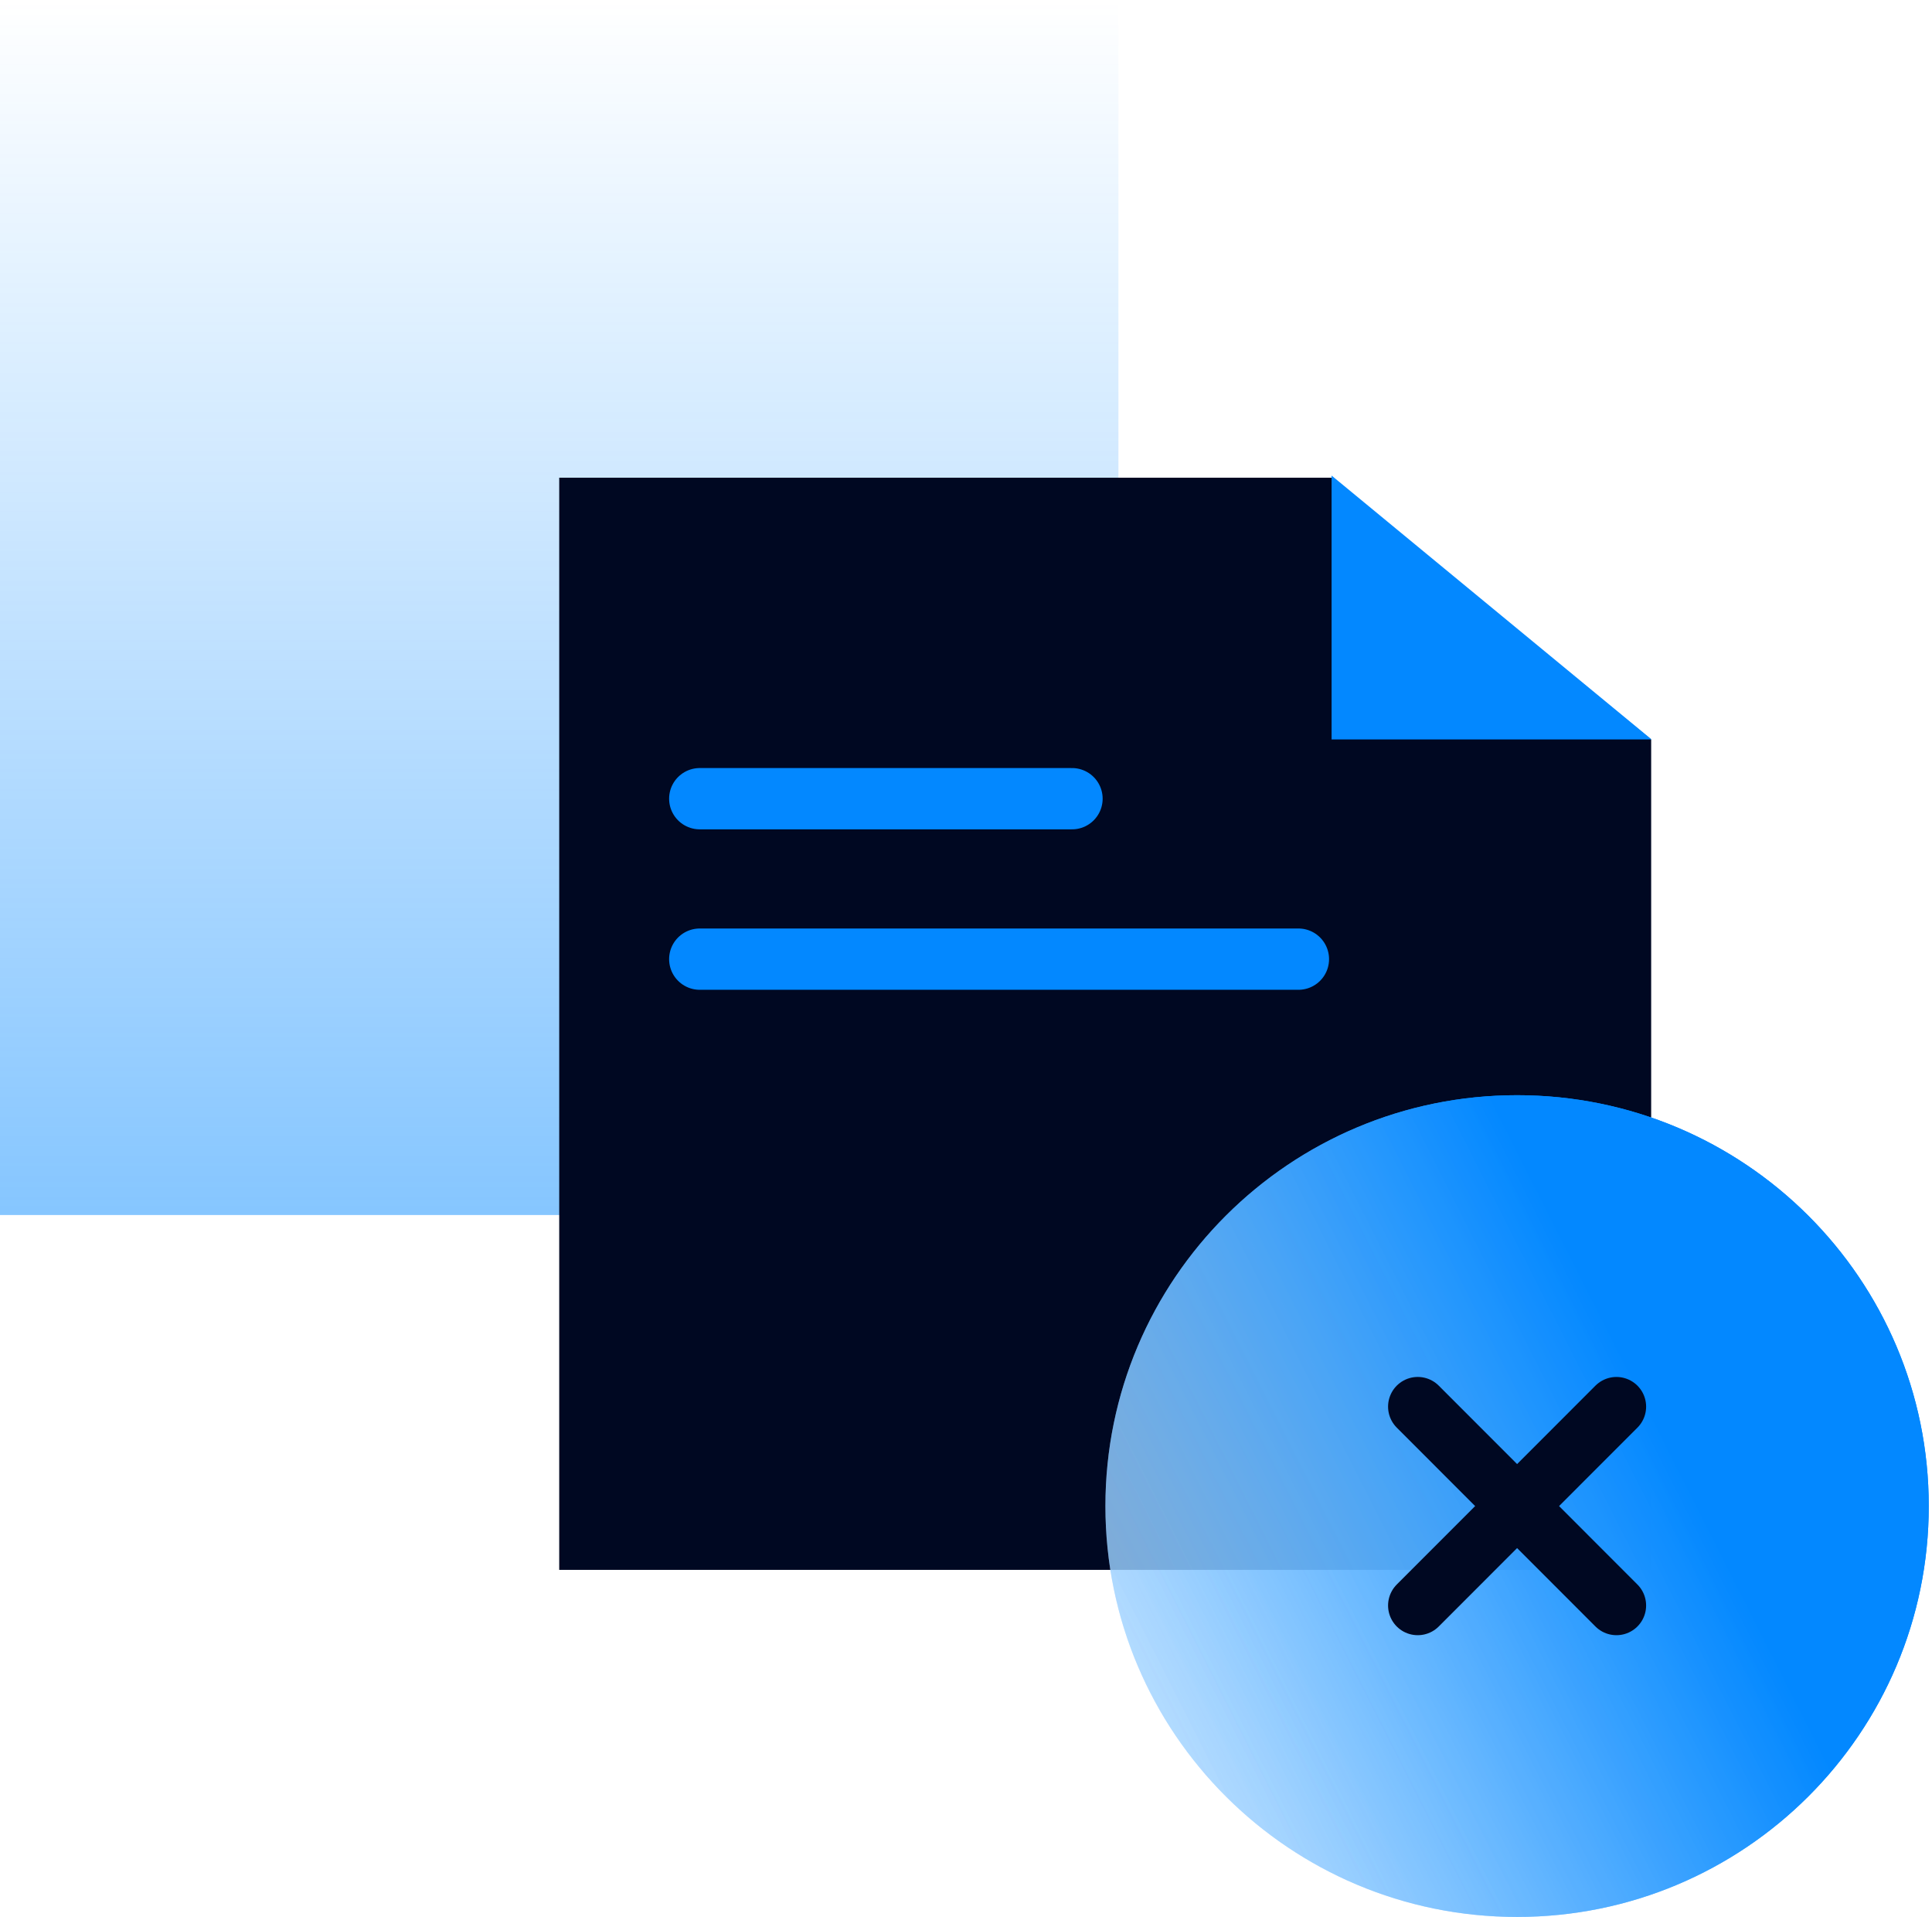
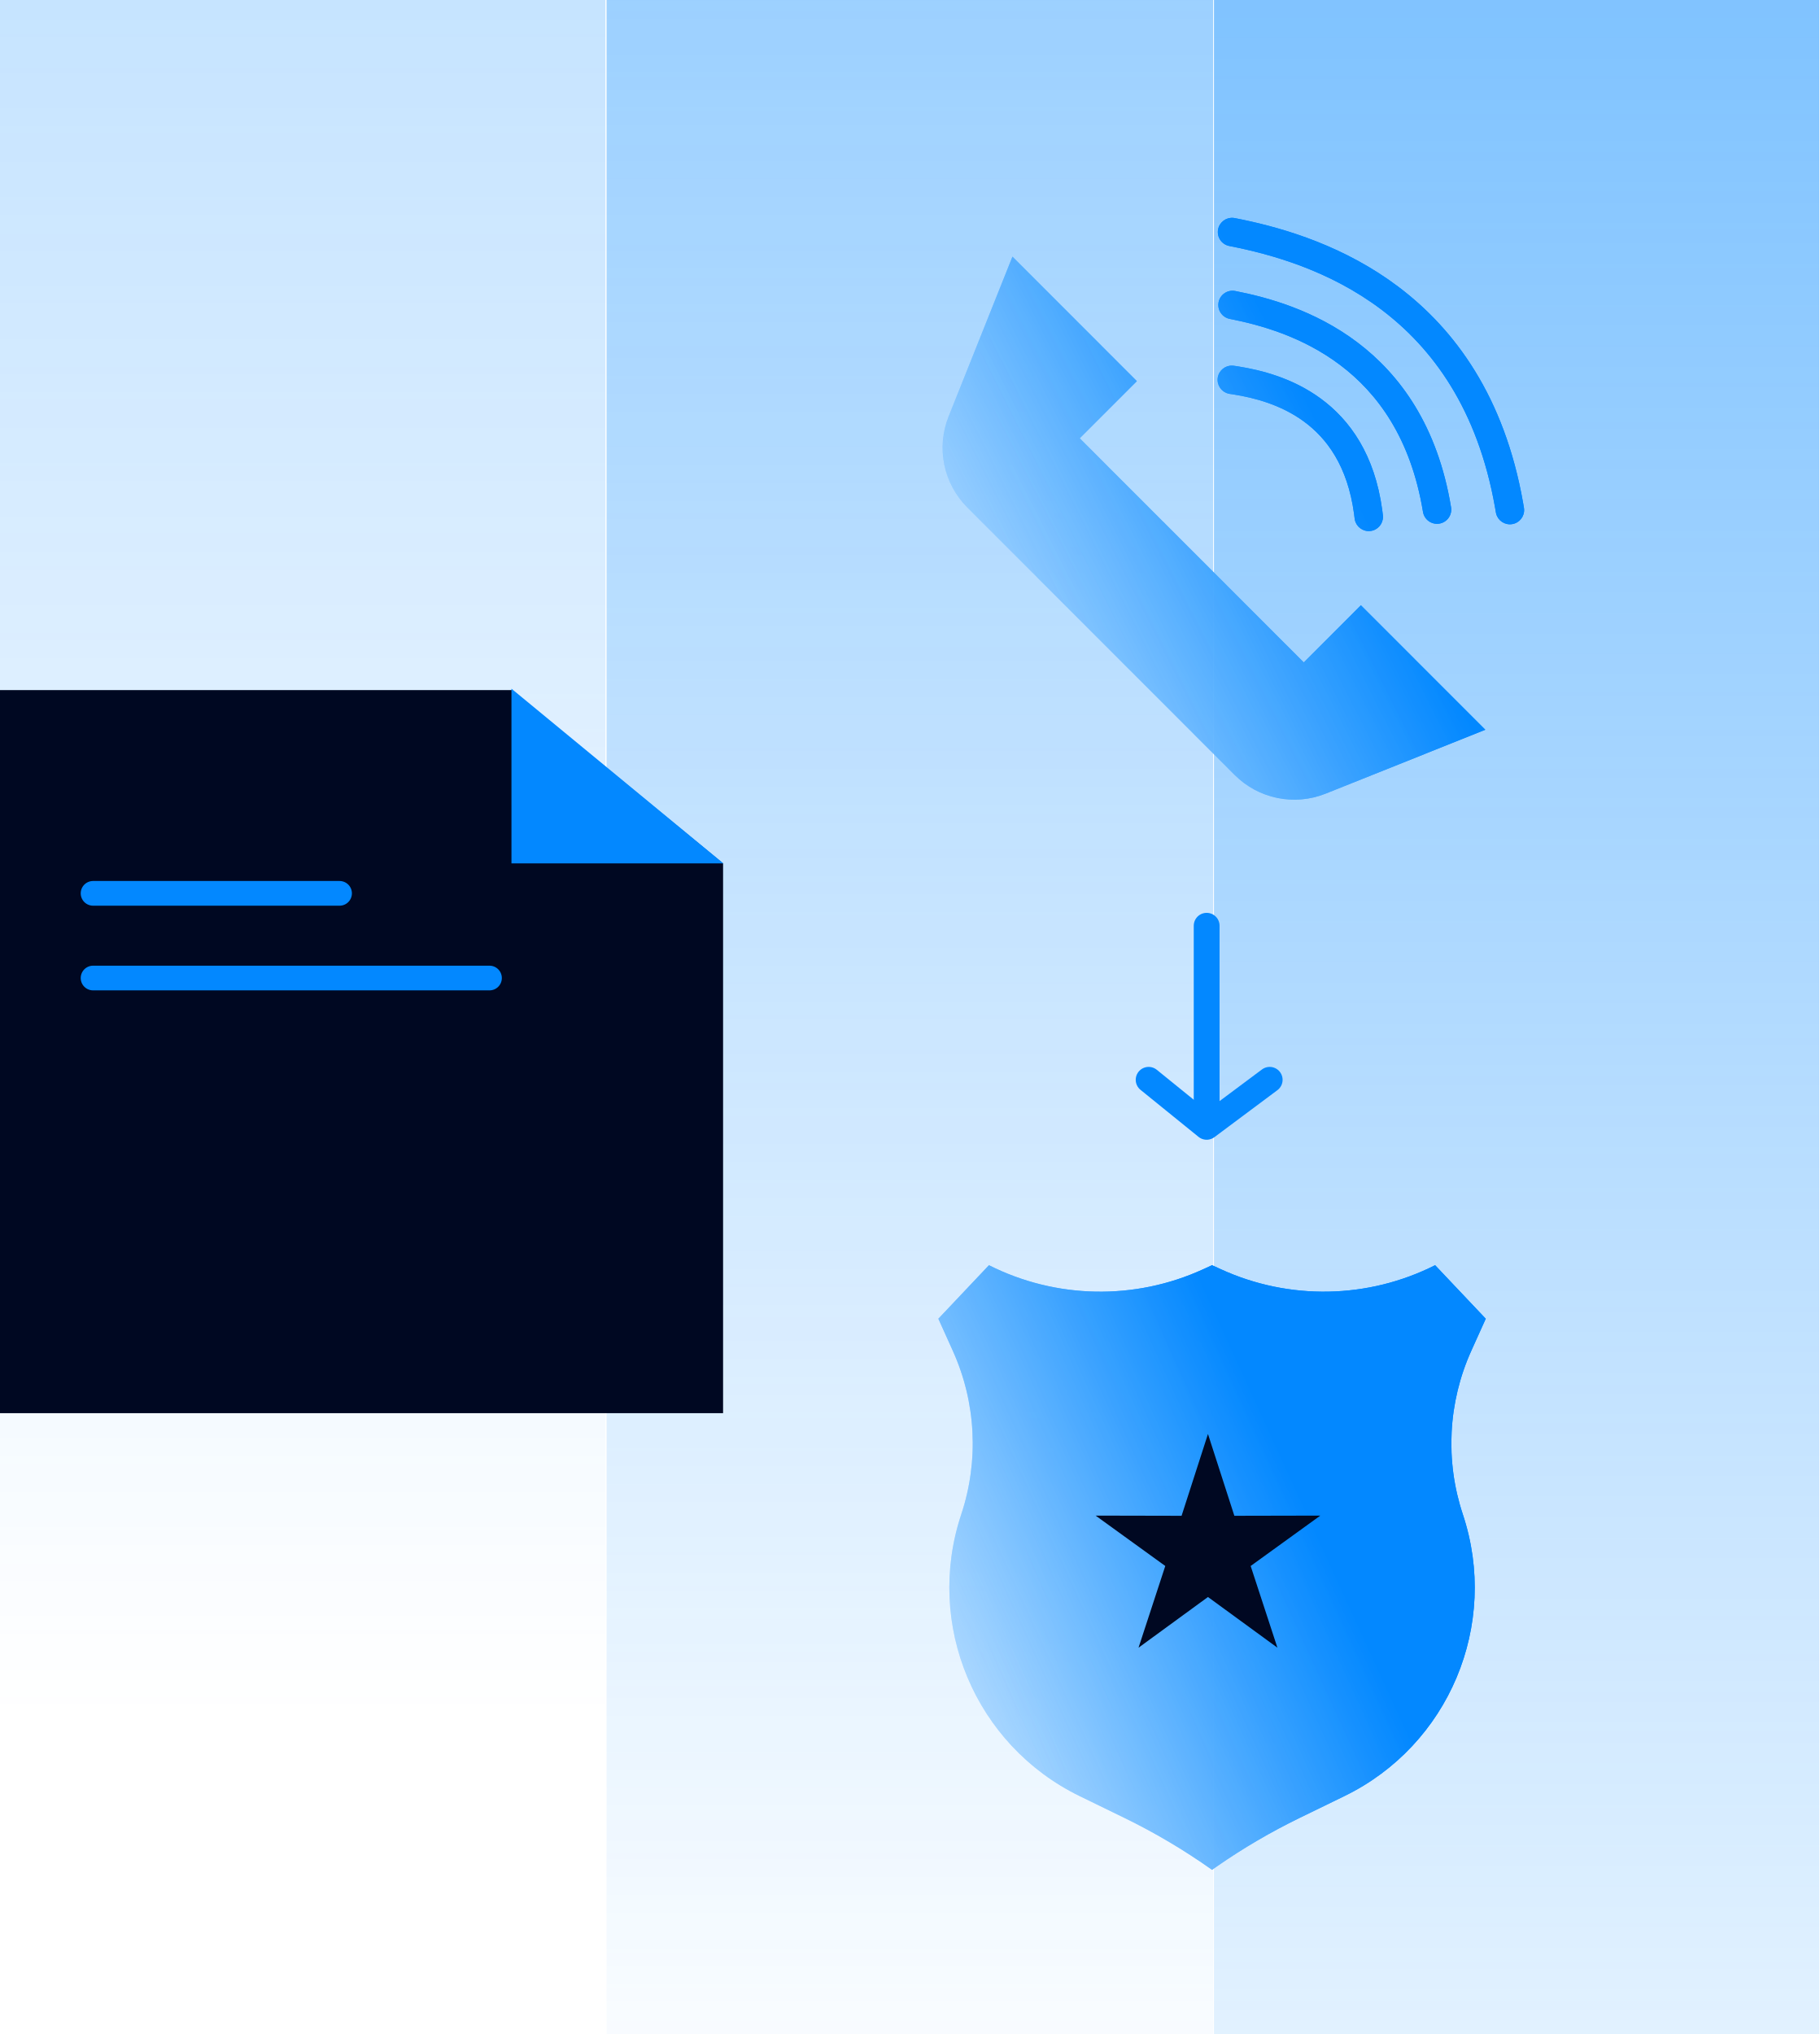
- <svg xmlns="http://www.w3.org/2000/svg" width="249" height="247" viewBox="0 0 249 247" fill="none">
-   <rect width="144.145" height="156.557" fill="url(#paint0_linear_1_961)" fill-opacity="0.48" />
-   <path d="M72.073 61.55H171.669L212.806 95.302V202.283H72.073V61.55Z" fill="#000822" />
-   <path d="M171.619 95.279L171.618 61.278L212.864 95.279H171.619Z" fill="#0388FF" />
-   <path d="M90.186 102.913H138.162" stroke="#0388FF" stroke-width="7.898" stroke-linecap="round" />
-   <path d="M90.186 123.587H167.342" stroke="#0388FF" stroke-width="7.898" stroke-linecap="round" />
-   <ellipse cx="195.525" cy="194.059" rx="53.057" ry="52.941" fill="url(#paint1_linear_1_961)" />
-   <ellipse cx="195.525" cy="194.059" rx="53.057" ry="52.941" fill="url(#paint2_linear_1_961)" />
-   <path d="M182.723 206.871L208.33 181.249" stroke="#000822" stroke-width="7.651" stroke-linecap="round" />
-   <path d="M208.329 206.871L182.723 181.247" stroke="#000822" stroke-width="7.651" stroke-linecap="round" />
+ <svg xmlns="http://www.w3.org/2000/svg" width="568" height="635" viewBox="0 0 568 635" fill="none">
+   <rect opacity="0.6" width="189" height="767" transform="matrix(1 -4.61642e-09 5.16154e-09 -1 0 535)" fill="url(#paint0_linear_341_3752)" />
+   <rect width="189" height="888" transform="matrix(1 -4.61642e-09 5.16154e-09 -1 379 822.982)" fill="url(#paint1_linear_341_3752)" />
+   <rect opacity="0.82" width="189.374" height="772.624" transform="matrix(1 -4.61642e-09 5.16154e-09 -1 189.37 677.971)" fill="url(#paint2_linear_341_3752)" />
+   <path d="M-0 215.436H159.758L225.743 269.576V441.179H-0V215.436Z" fill="#000822" />
+   <path d="M159.678 269.54L159.675 215L225.835 269.54H159.678Z" fill="#0388FF" />
+   <path d="M29.054 278.895H106.009" stroke="#0388FF" stroke-width="7.711" stroke-linecap="round" />
+   <path d="M29.054 305.334H152.817" stroke="#0388FF" stroke-width="7.711" stroke-linecap="round" />
+   <path d="M413.838 247.776C404.066 251.686 392.905 249.392 385.464 241.946L352.754 209.215L352.747 209.223L301.971 158.414C294.53 150.967 292.238 139.799 296.145 130.021L316.085 80.118L354.928 118.987L337.099 136.828L363.031 162.777L363.037 162.771L407.034 206.797L424.864 188.955L463.708 227.824L413.838 247.776Z" fill="url(#paint3_linear_341_3752)" />
+   <path d="M413.838 247.776C404.066 251.686 392.905 249.392 385.464 241.946L352.754 209.215L352.747 209.223L301.971 158.414C294.53 150.967 292.238 139.799 296.145 130.021L316.085 80.118L354.928 118.987L337.099 136.828L363.031 162.777L363.037 162.771L407.034 206.797L424.864 188.955L463.708 227.824L413.838 247.776Z" fill="url(#paint4_linear_341_3752)" />
+   <path d="M385.193 114.182L386.57 114.389C393.646 115.515 403.492 117.974 412.267 124.383C421.502 131.129 429.185 141.986 431.525 159.182L431.735 160.867L431.763 161.321C431.789 163.571 430.106 165.519 427.822 165.777C425.537 166.036 423.461 164.512 422.984 162.312L422.91 161.865L422.729 160.403C420.708 145.506 414.251 136.832 407.027 131.556C399.875 126.332 391.623 124.189 385.193 123.163L383.931 122.973L383.485 122.884C381.301 122.341 379.84 120.222 380.166 117.946C380.493 115.67 382.49 114.047 384.739 114.14L385.193 114.182ZM385.042 68.018L385.492 68.083L388.112 68.614C401.552 71.442 419.936 76.982 436.603 89.554C454.227 102.847 469.662 123.801 475.5 156.935L475.771 158.522L475.822 158.973C475.963 161.22 474.381 163.252 472.113 163.626C469.844 164.001 467.694 162.585 467.105 160.413L467.009 159.968L466.756 158.487C461.311 127.574 447.099 108.594 431.256 96.644C415.038 84.411 396.83 79.341 383.794 76.8C381.387 76.331 379.814 73.998 380.284 71.591C380.724 69.335 382.801 67.814 385.042 68.018ZM380.432 94.355C380.901 91.948 383.232 90.377 385.639 90.847C395.724 92.812 410.449 96.839 423.74 106.864C437.156 116.983 448.831 133.007 453.017 158.369C453.416 160.789 451.778 163.074 449.359 163.473C446.939 163.872 444.654 162.235 444.255 159.815C440.443 136.717 429.998 122.709 418.392 113.955C406.66 105.106 393.461 101.419 383.94 99.564C381.533 99.094 379.963 96.762 380.432 94.355Z" fill="url(#paint5_linear_341_3752)" />
+   <path d="M385.193 114.182L386.57 114.389C393.646 115.515 403.492 117.974 412.267 124.383C421.502 131.129 429.185 141.986 431.525 159.182L431.735 160.867L431.763 161.321C431.789 163.571 430.106 165.519 427.822 165.777C425.537 166.036 423.461 164.512 422.984 162.312L422.91 161.865L422.729 160.403C420.708 145.506 414.251 136.832 407.027 131.556C399.875 126.332 391.623 124.189 385.193 123.163L383.931 122.973L383.485 122.884C381.301 122.341 379.84 120.222 380.166 117.946C380.493 115.67 382.49 114.047 384.739 114.14L385.193 114.182ZM385.042 68.018L385.492 68.083L388.112 68.614C401.552 71.442 419.936 76.982 436.603 89.554C454.227 102.847 469.662 123.801 475.5 156.935L475.771 158.522L475.822 158.973C475.963 161.22 474.381 163.252 472.113 163.626C469.844 164.001 467.694 162.585 467.105 160.413L467.009 159.968L466.756 158.487C461.311 127.574 447.099 108.594 431.256 96.644C415.038 84.411 396.83 79.341 383.794 76.8C381.387 76.331 379.814 73.998 380.284 71.591C380.724 69.335 382.801 67.814 385.042 68.018ZM380.432 94.355C380.901 91.948 383.232 90.377 385.639 90.847C395.724 92.812 410.449 96.839 423.74 106.864C437.156 116.983 448.831 133.007 453.017 158.369C453.416 160.789 451.778 163.074 449.359 163.473C446.939 163.872 444.654 162.235 444.255 159.815C440.443 136.717 429.998 122.709 418.392 113.955C406.66 105.106 393.461 101.419 383.94 99.564C381.533 99.094 379.963 96.762 380.432 94.355Z" fill="url(#paint6_linear_341_3752)" />
+   <path d="M376.715 289.012V349.915" stroke="#0388FF" stroke-width="8.063" stroke-linecap="round" />
+   <path d="M358.6 337.109L376.715 351.789L396.391 337.109" stroke="#0388FF" stroke-width="8.063" stroke-linecap="round" stroke-linejoin="round" />
+   <path d="M463.849 411.695L459.315 421.746C452.065 437.828 451.133 456.05 456.701 472.788C468.162 507.237 452.339 544.848 419.7 560.746L405.729 567.551C396.788 571.907 388.194 576.941 380.025 582.61L378.396 583.752C369.742 577.615 360.601 572.197 351.063 567.551L337.093 560.746C304.453 544.848 288.631 507.237 300.091 472.788C305.659 456.05 304.727 437.828 297.477 421.746L292.944 411.695L308.751 394.984C329.695 405.545 354.305 406.011 375.633 396.25L378.396 394.984L381.159 396.25C402.488 406.011 427.097 405.545 448.041 394.984L463.849 411.695Z" fill="url(#paint7_linear_341_3752)" />
+   <path d="M463.849 411.695L459.315 421.746C452.065 437.828 451.133 456.05 456.701 472.788C468.162 507.237 452.339 544.848 419.7 560.746L405.729 567.551C396.788 571.907 388.194 576.941 380.025 582.61L378.396 583.752C369.742 577.615 360.601 572.197 351.063 567.551L337.093 560.746C304.453 544.848 288.631 507.237 300.091 472.788C305.659 456.05 304.727 437.828 297.477 421.746L292.944 411.695L308.751 394.984C329.695 405.545 354.305 406.011 375.633 396.25L378.396 394.984L381.159 396.25C402.488 406.011 427.097 405.545 448.041 394.984L463.849 411.695Z" fill="url(#paint8_linear_341_3752)" />
+   <path d="M377.124 447.674L385.363 473.218L412.203 473.16L390.454 488.888L398.804 514.397L377.124 498.573L355.445 514.397L363.795 488.888L342.046 473.16L368.886 473.218L377.124 447.674Z" fill="#000822" />
  <defs>
-     <linearGradient id="paint0_linear_1_961" x1="72.073" y1="0" x2="72.073" y2="156.557" gradientUnits="userSpaceOnUse">
+     <linearGradient id="paint0_linear_341_3752" x1="94.5" y1="0" x2="94.5" y2="1412.16" gradientUnits="userSpaceOnUse">
      <stop stop-color="#0388FF" stop-opacity="0" />
      <stop offset="1" stop-color="#0388FF" />
    </linearGradient>
-     <linearGradient id="paint1_linear_1_961" x1="105.963" y1="232.316" x2="211.259" y2="178.967" gradientUnits="userSpaceOnUse">
+     <linearGradient id="paint1_linear_341_3752" x1="94.5" y1="0" x2="94.5" y2="1634.94" gradientUnits="userSpaceOnUse">
+       <stop stop-color="#0388FF" stop-opacity="0" />
+       <stop offset="1" stop-color="#0388FF" />
+     </linearGradient>
+     <linearGradient id="paint2_linear_341_3752" x1="94.687" y1="0" x2="94.687" y2="1422.51" gradientUnits="userSpaceOnUse">
+       <stop stop-color="#0388FF" stop-opacity="0" />
+       <stop offset="1" stop-color="#0388FF" />
+     </linearGradient>
+     <linearGradient id="paint3_linear_341_3752" x1="231.801" y1="224.465" x2="412.168" y2="133.328" gradientUnits="userSpaceOnUse">
      <stop stop-color="white" stop-opacity="0.3" />
      <stop offset="1" stop-color="#0388FF" />
    </linearGradient>
-     <linearGradient id="paint2_linear_1_961" x1="105.963" y1="232.316" x2="211.259" y2="178.967" gradientUnits="userSpaceOnUse">
+     <linearGradient id="paint4_linear_341_3752" x1="231.801" y1="224.465" x2="412.168" y2="133.328" gradientUnits="userSpaceOnUse">
+       <stop stop-color="white" stop-opacity="0.3" />
+       <stop offset="1" stop-color="#0388FF" />
+     </linearGradient>
+     <linearGradient id="paint5_linear_341_3752" x1="231.801" y1="224.465" x2="412.168" y2="133.328" gradientUnits="userSpaceOnUse">
+       <stop stop-color="white" stop-opacity="0.3" />
+       <stop offset="1" stop-color="#0388FF" />
+     </linearGradient>
+     <linearGradient id="paint6_linear_341_3752" x1="231.801" y1="224.465" x2="412.168" y2="133.328" gradientUnits="userSpaceOnUse">
+       <stop stop-color="white" stop-opacity="0.3" />
+       <stop offset="1" stop-color="#0388FF" />
+     </linearGradient>
+     <linearGradient id="paint7_linear_341_3752" x1="233.287" y1="575.073" x2="416.093" y2="499.081" gradientUnits="userSpaceOnUse">
+       <stop stop-color="white" stop-opacity="0.3" />
+       <stop offset="1" stop-color="#0388FF" />
+     </linearGradient>
+     <linearGradient id="paint8_linear_341_3752" x1="234.149" y1="557.573" x2="410.356" y2="476.922" gradientUnits="userSpaceOnUse">
      <stop stop-color="white" stop-opacity="0.3" />
      <stop offset="1" stop-color="#0388FF" />
    </linearGradient>
  </defs>
</svg>
